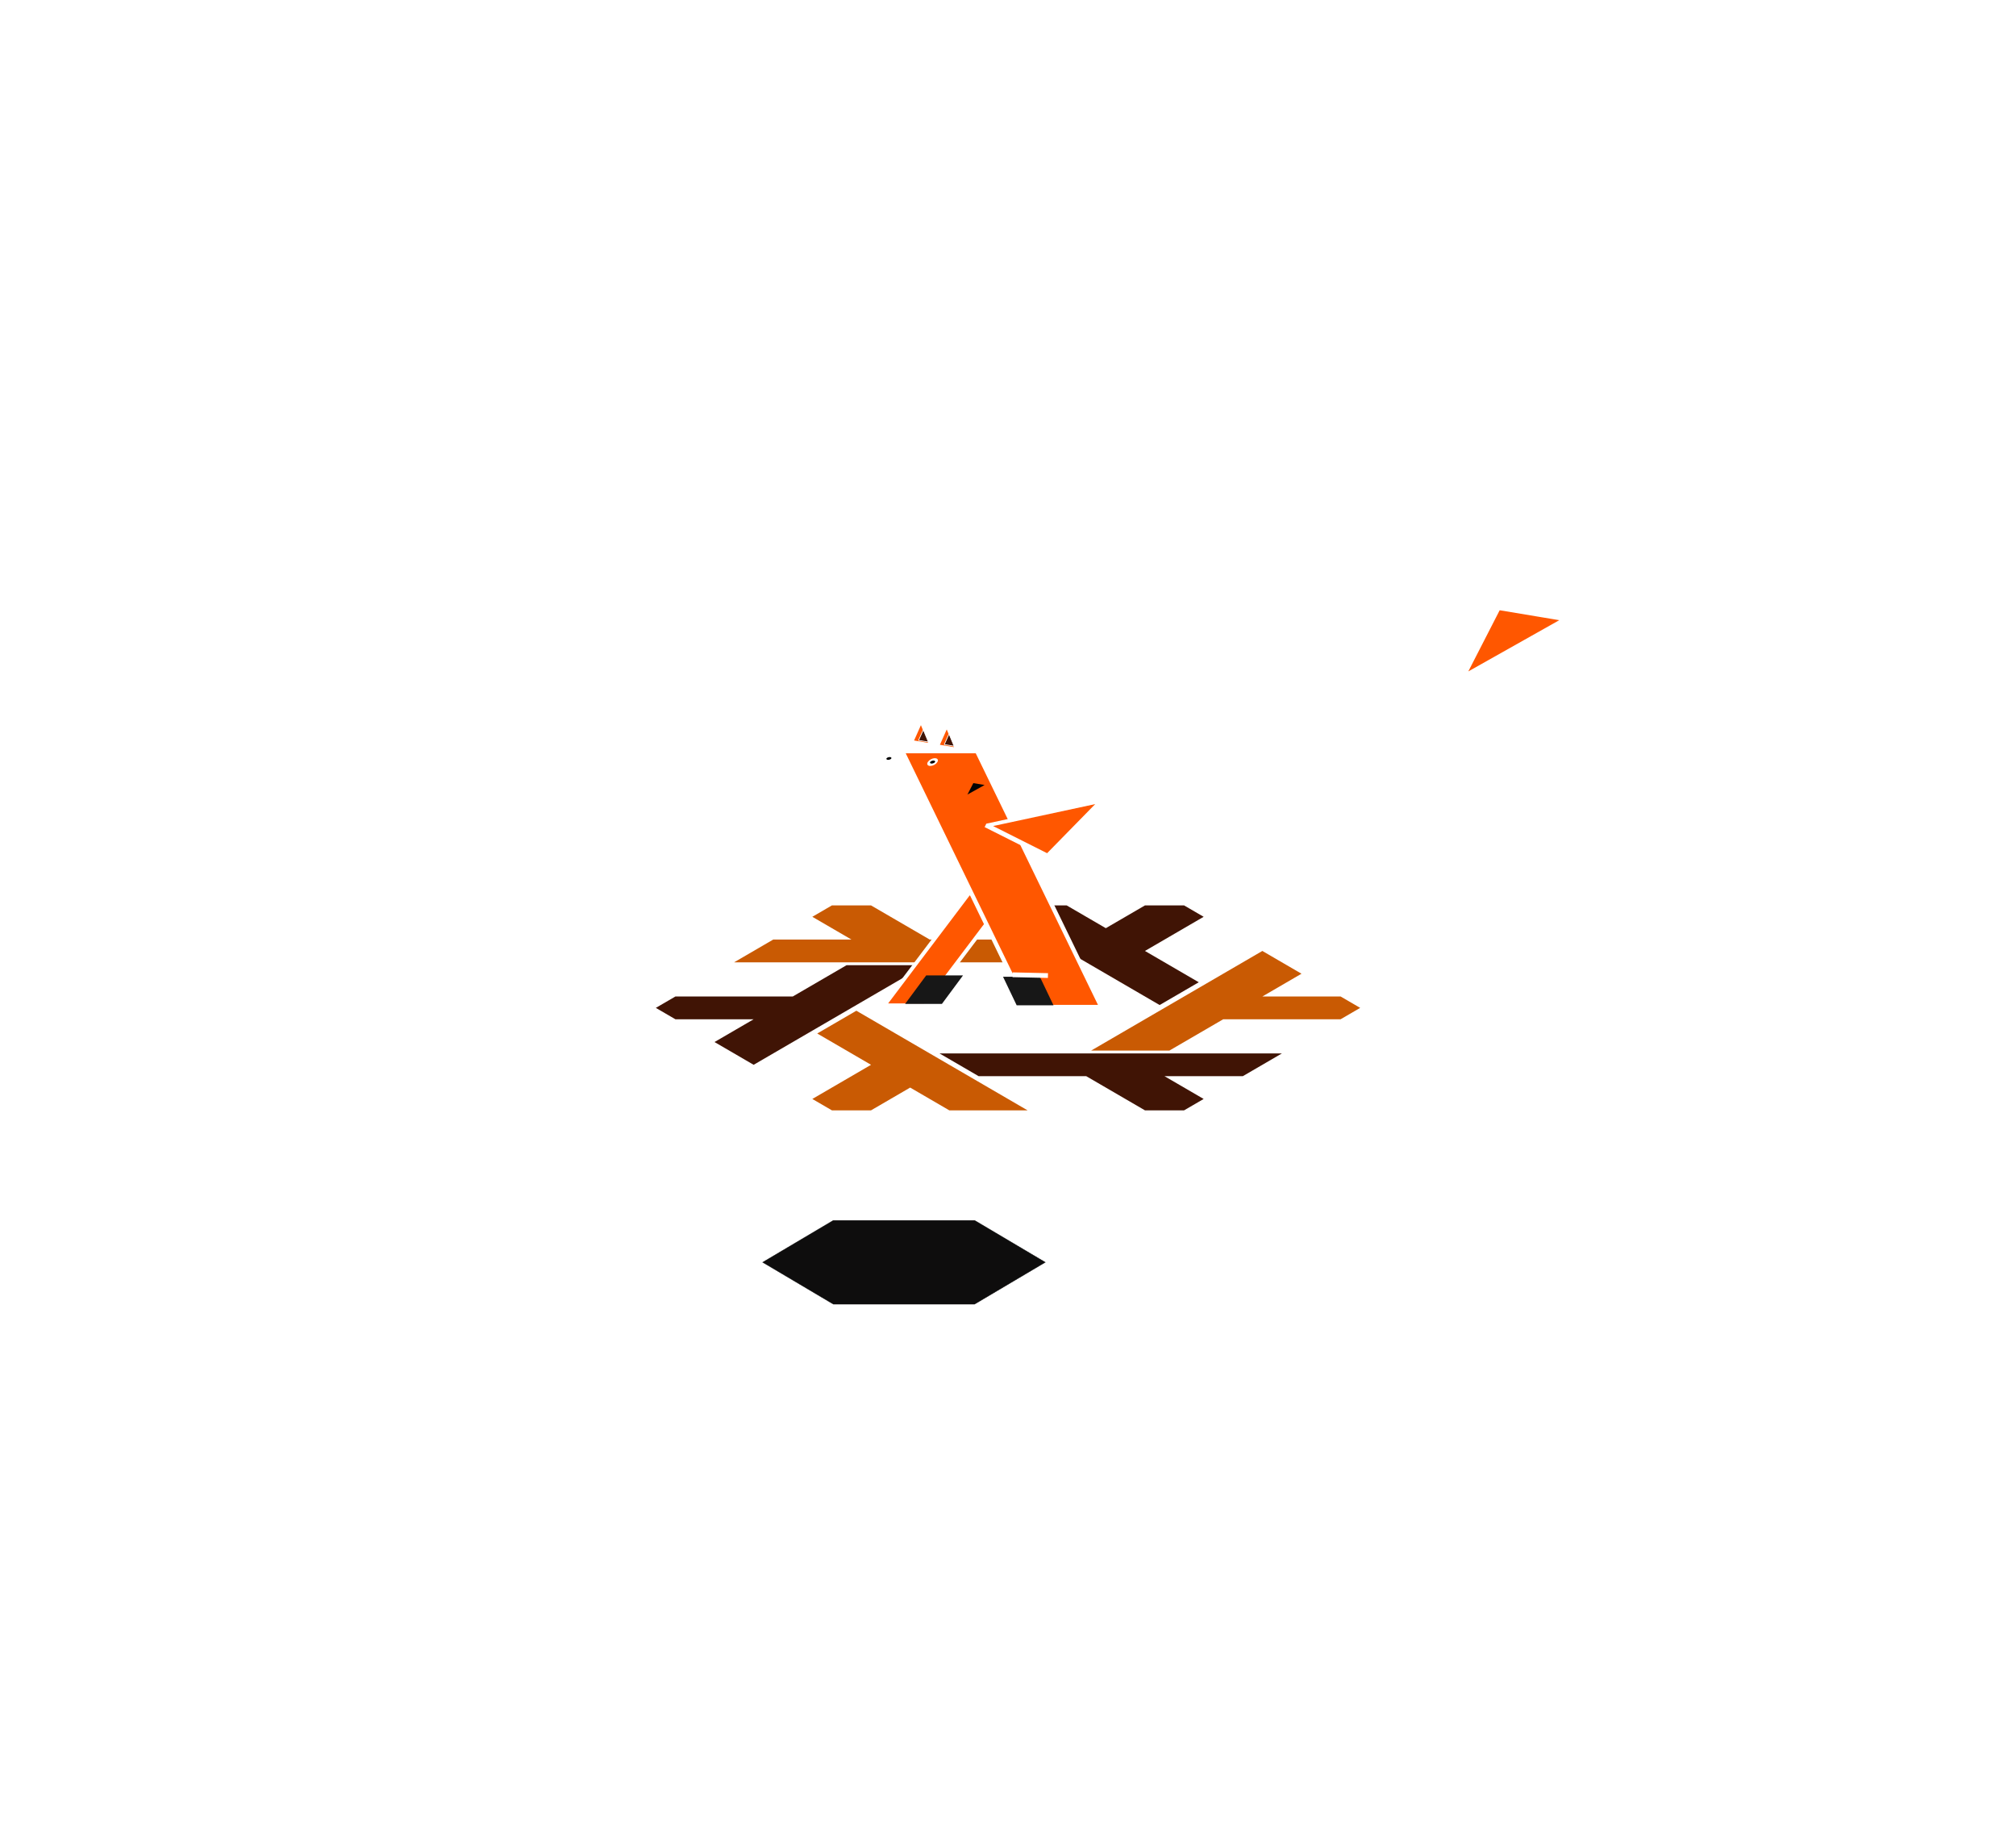
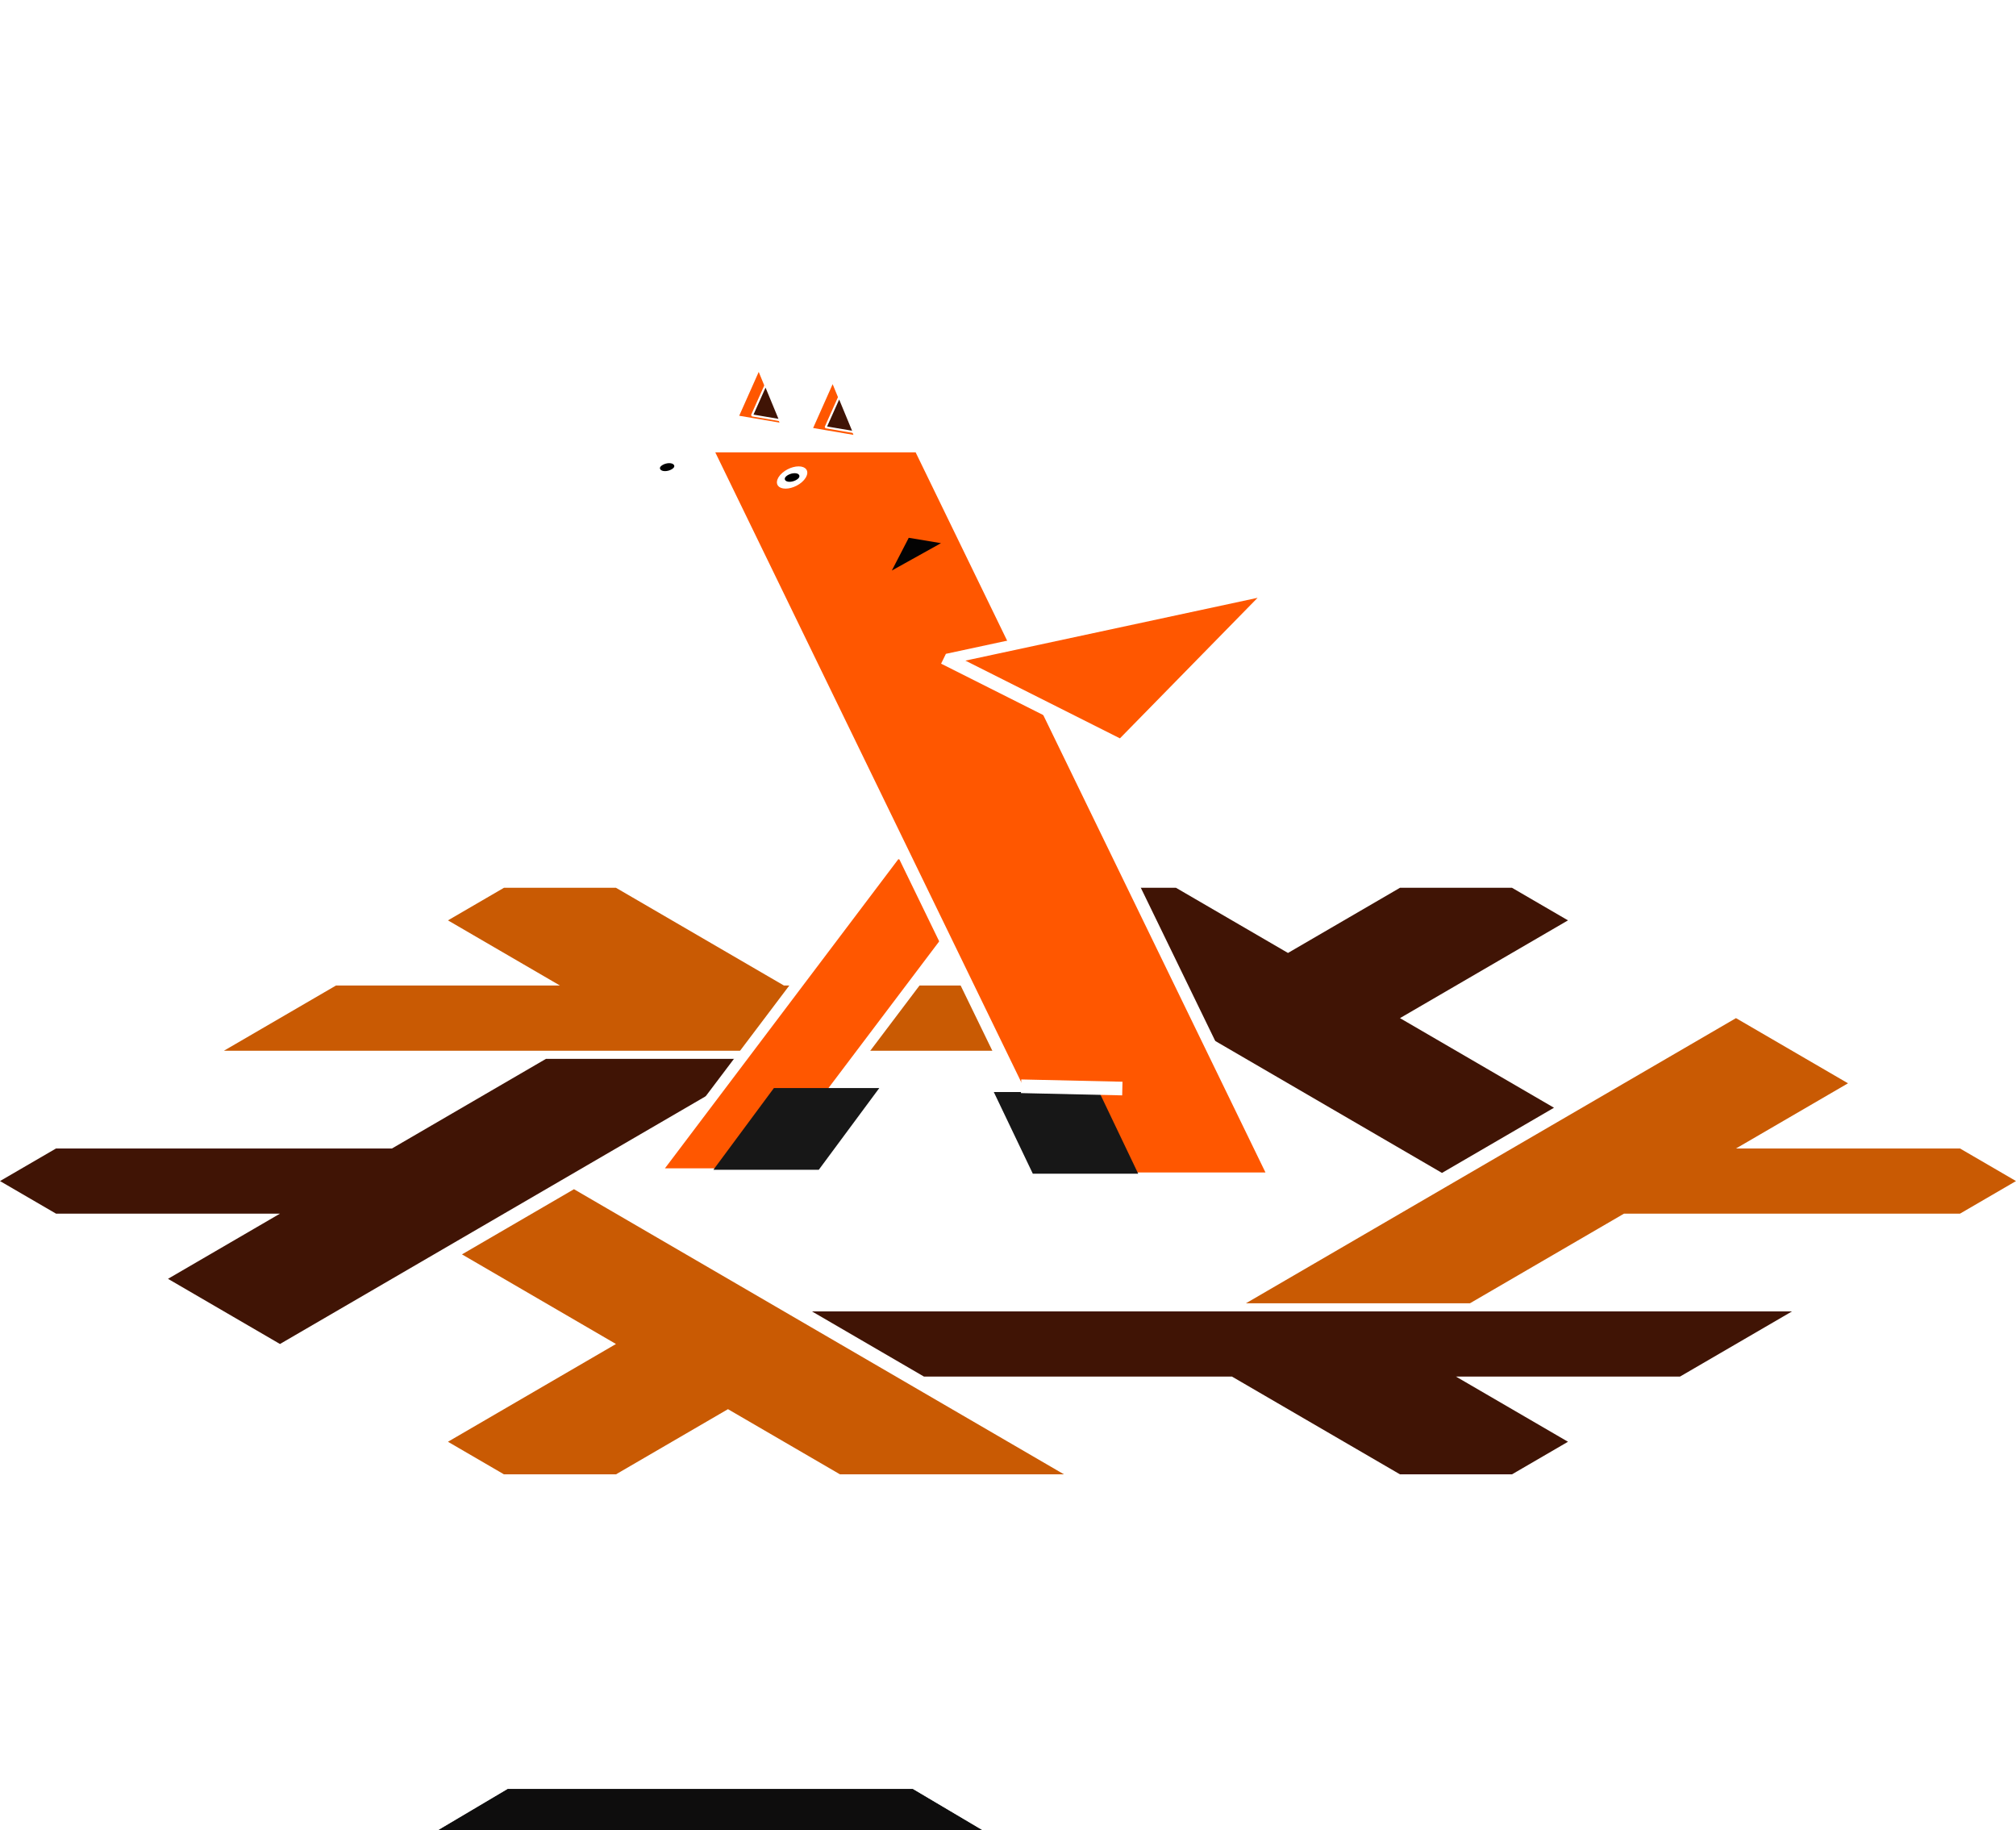
<svg xmlns="http://www.w3.org/2000/svg" xmlns:ns1="https://boxy-svg.com" viewBox="-4228.057 -2992.984 8456.115 7673.736">
-   <polygon points="-800.19 1341.35 -636.05 1245.85 82.047 1663.65 -246.23 1663.65 -410.37 1568.15 -574.51 1663.65 -738.65 1663.65 -820.72 1615.9 -574.51 1472.66" style="fill: rgb(201, 90, 3); stroke-width: 1;" />
-   <polygon points="-677.1 1054.86 -348.82 1054.86 -1066.9 1472.66 -1231 1377.16 -1066.9 1281.66 -1395.1 1281.66 -1477.2 1233.91 -1395.1 1186.17 -902.78 1186.17" style="fill: rgb(64, 20, 5); stroke-width: 1;" />
-   <polygon points="123.082 947.427 287.22 1042.92 -1149 1042.92 -984.86 947.427 -656.57 947.427 -820.72 851.931 -738.65 804.183 -574.51 804.183 -328.3 947.427" style="fill: rgb(201, 90, 3); stroke-width: 1;" />
-   <polygon points="800.155 1126.48 636.014 1221.98 -82.091 804.183 246.185 804.183 410.324 899.679 574.462 804.183 738.605 804.183 820.665 851.931 574.462 995.175" style="fill: rgb(64, 20, 5); stroke-width: 1;" />
-   <polygon points="677.045 1412.97 348.772 1412.97 1066.87 995.175 1231.02 1090.67 1066.87 1186.17 1395.15 1186.17 1477.22 1233.91 1395.15 1281.66 902.735 1281.66" style="fill: rgb(201, 90, 3); stroke-width: 1;" />
-   <polygon points="-123.13 1520.41 -287.26 1424.91 1148.94 1424.91 984.805 1520.41 656.531 1520.41 820.665 1615.9 738.605 1663.65 574.462 1663.65 328.255 1520.41" style="fill: rgb(64, 20, 5); stroke-width: 1;" />
-   <path d="M -315.24 -1344.352 L -139.532 -1047.766 L -139.532 -454.594 L -315.24 -158.008 L -490.948 -454.594 L -490.948 -1047.766 Z" ns1:shape="n-gon -315.24 -751.18 202.89 593.172 6 0 1@66ec063c" style="stroke: rgb(0, 0, 0); fill: rgb(14, 13, 13); stroke-width: 1; transform-box: fill-box; transform-origin: 50% 50%;" transform="matrix(0, -1, 1, 0, 314.8178, 1985.619)" />
-   <rect x="-1278.7" y="-618.56" width="170.809" height="472.85" style="stroke-width: 20; stroke: rgb(255, 255, 255); fill: rgb(255, 87, 0); stroke-linecap: round; stroke-linejoin: bevel;" transform="matrix(1, 0, -0.755075, 1, 648.4026, 1370.956)" />
-   <rect x="-2074.1" y="-160.07" width="154.458" height="119.694" style="stroke: rgb(0, 0, 0); stroke-width: 0; fill: rgb(23, 23, 23); transform-box: fill-box; transform-origin: 50.308% 49.705%;" transform="matrix(1, 0, -0.74053, 1, 1612.476, 1257.731)" />
-   <rect x="-2347.9" y="-1406.5" width="313.626" height="1075.18" style="stroke-width: 20; stroke: rgb(255, 255, 255); fill: rgb(255, 87, 0); stroke-linecap: round; stroke-linejoin: bevel;" transform="matrix(1, 0, 0.485872, 1, 2587.45, 1562.651)" />
-   <rect x="-2074.1" y="-160.07" width="154.458" height="119.694" style="stroke: rgb(0, 0, 0); stroke-width: 0; fill: rgb(23, 23, 23); transform-origin: -1996.4px -100.577px;" transform="matrix(1, 0, 0.477806, 1, 2129.788, 1263.545)" />
-   <path d="M -1026.387 238.97 L -975.018 548.134 L -1260.4 548.134 L -1026.387 238.97 Z" ns1:shape="triangle -1260.4 238.97 285.382 309.164 0.82 0 1@50790a47" style="stroke-linecap: round; stroke-linejoin: bevel; stroke-width: 20; stroke: rgb(255, 255, 255); fill: rgb(255, 87, 0); transform-box: fill-box; transform-origin: 50% 50%;" transform="matrix(0.893377, 0.449307, -0.883085, 0.675217, 1520.859, 665.2449)" />
-   <path d="M -322.444 57.132 L -306.306 131.046 L -395.96 131.046 L -322.444 57.132 Z" ns1:shape="triangle -395.96 57.132 89.654 73.914 0.82 0 1@aa5d4ec1" style="stroke-linecap: round; stroke-linejoin: bevel; stroke-width: 20; stroke: rgb(255, 255, 255); fill: rgb(255, 255, 255); transform-box: fill-box; transform-origin: 57.648% 53.884%;" transform="matrix(-0.978755, 0.205032, 0.2702, -1.078308, 880.2548, 958.3458)" />
-   <path d="M -1026.387 238.97 L -975.018 548.134 L -1260.4 548.134 L -1026.387 238.97 Z" ns1:shape="triangle -1260.4 238.97 285.382 309.164 0.82 0 1@50790a47" style="stroke-linecap: round; stroke-linejoin: bevel; stroke-width: 20; stroke: rgb(255, 255, 255); fill: rgb(255, 87, 0); transform-origin: -1117.71px 393.552px;" transform="matrix(-0.98643, -0.164183, 0.643143, -0.906711, 742.8322, -107.7214)" />
-   <path d="M -42.771 68.415 L 21.618 171.667 L -69.199 171.667 L -42.771 68.415 Z" ns1:shape="triangle -69.199 68.415 90.817 103.252 0.291 0 1@b01645ec" style="fill: rgb(255, 87, 0); stroke: rgb(255, 255, 255); stroke-width: 20; stroke-linecap: round; stroke-linejoin: bevel; transform-box: fill-box; transform-origin: 50% 50%;" transform="matrix(0.985888, 0.167406, -0.167406, 0.985888, -311.3153, -37.42482)" />
-   <path d="M -42.771 68.415 L 21.618 171.667 L -69.199 171.667 L -42.771 68.415 Z" ns1:shape="triangle -69.199 68.415 90.817 103.252 0.291 0 1@b01645ec" style="fill: rgb(255, 87, 0); stroke: rgb(255, 255, 255); stroke-width: 20; stroke-linecap: round; stroke-linejoin: bevel; transform-origin: -23.79px 120.041px;" transform="matrix(0.985888, 0.167406, -0.167406, 0.985888, -202.9762, -19.46566)" />
-   <path d="M -19.66 31.263 L 9.936 78.445 L -31.808 78.445 L -19.66 31.263 Z" ns1:shape="triangle -31.808 31.263 41.744 47.182 0.291 0 1@6715bec4" style="stroke: rgb(255, 255, 255); stroke-linecap: round; stroke-linejoin: bevel; stroke-width: 3; fill: rgb(64, 20, 5); transform-origin: -10.936px 54.854px;" transform="matrix(0.985888, 0.167406, -0.167406, 0.985888, -330.632, 39.99829)" />
-   <path d="M -19.66 31.263 L 9.936 78.445 L -31.808 78.445 L -19.66 31.263 Z" ns1:shape="triangle -31.808 31.263 41.744 47.182 0.291 0 1@6715bec4" style="stroke: rgb(255, 255, 255); stroke-linecap: round; stroke-linejoin: bevel; stroke-width: 3; fill: rgb(64, 20, 5); transform-origin: -10.936px 54.854px;" transform="matrix(0.985888, 0.167406, -0.167406, 0.985888, -222.7455, 57.41056)" />
-   <path d="M -172.364 39.721 L -163.738 91.111 L -211.66 91.111 L -172.364 39.721 Z" ns1:shape="triangle -211.66 39.721 47.922 51.39 0.82 0 1@edb99a59" style="stroke-linecap: round; stroke-linejoin: bevel; stroke: rgb(255, 255, 255); stroke-width: 0; fill: rgb(3, 3, 3); transform-box: fill-box; transform-origin: 78.449% 3.256%;" transform="matrix(-0.98643, -0.164183, 0.647862, -0.905926, -365.9881, 347.0181)" />
-   <ellipse style="stroke-width: 10; stroke: rgb(255, 255, 255); transform-box: fill-box; transform-origin: 50.323% 49.556%;" cx="-69.415" cy="202.786" rx="15.131" ry="10.839" transform="matrix(1, 0, -0.530169, 1, -322.6138, -14.95204)" />
-   <ellipse style="stroke-width: 10; stroke: rgb(255, 255, 255);" cx="3.684" cy="219.659" rx="15.131" ry="11.308" transform="matrix(1, 0, -0.588264, 1, -190.8507, -16.64712)" />
-   <line style="fill: none; stroke-width: 20; stroke: rgb(255, 255, 255);" x1="19.22" y1="1095.02" x2="167.573" y2="1098.36" />
+   <g transform="matrix(2.862191, 0, 0, 2.862191, -0.028664, -1571.471)">
+     <polygon points="-800.19 1341.35 -636.05 1245.85 82.047 1663.65 -246.23 1663.65 -410.37 1568.15 -574.51 1663.65 -738.65 1663.65 -820.72 1615.9 -574.51 1472.66" style="fill: rgb(201, 90, 3); stroke-width: 1;" />
+     <polygon points="-677.1 1054.86 -348.82 1054.86 -1066.9 1472.66 -1231 1377.16 -1066.9 1281.66 -1395.1 1281.66 -1477.2 1233.91 -1395.1 1186.17 -902.78 1186.17" style="fill: rgb(64, 20, 5); stroke-width: 1;" />
+     <polygon points="123.082 947.427 287.22 1042.92 -1149 1042.92 -984.86 947.427 -656.57 947.427 -820.72 851.931 -738.65 804.183 -574.51 804.183 -328.3 947.427" style="fill: rgb(201, 90, 3); stroke-width: 1;" />
+     <polygon points="800.155 1126.48 636.014 1221.98 -82.091 804.183 246.185 804.183 410.324 899.679 574.462 804.183 738.605 804.183 820.665 851.931 574.462 995.175" style="fill: rgb(64, 20, 5); stroke-width: 1;" />
+     <polygon points="677.045 1412.97 348.772 1412.97 1066.87 995.175 1231.02 1090.67 1066.87 1186.17 1395.15 1186.17 1477.22 1233.91 1395.15 1281.66 902.735 1281.66" style="fill: rgb(201, 90, 3); stroke-width: 1;" />
+     <polygon points="-123.13 1520.41 -287.26 1424.91 1148.94 1424.91 984.805 1520.41 656.531 1520.41 820.665 1615.9 738.605 1663.65 574.462 1663.65 328.255 1520.41" style="fill: rgb(64, 20, 5); stroke-width: 1;" />
+     <path d="M -315.24 -1344.352 L -139.532 -1047.766 L -139.532 -454.594 L -315.24 -158.008 L -490.948 -454.594 L -490.948 -1047.766 Z" ns1:shape="n-gon -315.24 -751.18 202.89 593.172 6 0 1@66ec063c" style="stroke: rgb(0, 0, 0); fill: rgb(14, 13, 13); stroke-width: 1; transform-box: fill-box; transform-origin: 50% 50%;" transform="matrix(0, -1, 1, 0, 314.8178, 1985.619)" />
+     <rect x="-1278.7" y="-618.56" width="170.809" height="472.85" style="stroke-width: 20; stroke: rgb(255, 255, 255); fill: rgb(255, 87, 0); stroke-linecap: round; stroke-linejoin: bevel;" transform="matrix(1, 0, -0.755075, 1, 648.4026, 1370.956)" />
+     <rect x="-2074.1" y="-160.07" width="154.458" height="119.694" style="stroke: rgb(0, 0, 0); stroke-width: 0; fill: rgb(23, 23, 23); transform-box: fill-box; transform-origin: 50.308% 49.705%;" transform="matrix(1, 0, -0.74053, 1, 1612.476, 1257.731)" />
+     <rect x="-2347.9" y="-1406.5" width="313.626" height="1075.18" style="stroke-width: 20; stroke: rgb(255, 255, 255); fill: rgb(255, 87, 0); stroke-linecap: round; stroke-linejoin: bevel;" transform="matrix(1, 0, 0.485872, 1, 2587.45, 1562.651)" />
+     <rect x="-2074.1" y="-160.07" width="154.458" height="119.694" style="stroke: rgb(0, 0, 0); stroke-width: 0; fill: rgb(23, 23, 23); transform-origin: -1996.4px -100.577px;" transform="matrix(1, 0, 0.477806, 1, 2129.788, 1263.545)" />
+     <path d="M -1026.387 238.97 L -975.018 548.134 L -1260.4 548.134 L -1026.387 238.97 Z" ns1:shape="triangle -1260.4 238.97 285.382 309.164 0.82 0 1@50790a47" style="stroke-linecap: round; stroke-linejoin: bevel; stroke-width: 20; stroke: rgb(255, 255, 255); fill: rgb(255, 87, 0); transform-box: fill-box; transform-origin: 50% 50%;" transform="matrix(0.893377, 0.449307, -0.883085, 0.675217, 1520.858, 665.2448)" />
+     <path d="M -322.444 57.132 L -306.306 131.046 L -395.96 131.046 L -322.444 57.132 Z" ns1:shape="triangle -395.96 57.132 89.654 73.914 0.82 0 1@aa5d4ec1" style="stroke-linecap: round; stroke-linejoin: bevel; stroke-width: 20; stroke: rgb(255, 255, 255); fill: rgb(255, 255, 255); transform-box: fill-box; transform-origin: 57.648% 53.884%;" transform="matrix(-0.978755, 0.205032, 0.2702, -1.078308, 880.2549, 958.3458)" />
+     <path d="M -1026.387 238.97 L -975.018 548.134 L -1260.4 548.134 L -1026.387 238.97 Z" ns1:shape="triangle -1260.4 238.97 285.382 309.164 0.82 0 1@50790a47" style="stroke-linecap: round; stroke-linejoin: bevel; stroke-width: 20; stroke: rgb(255, 255, 255); fill: rgb(255, 87, 0); transform-origin: -1117.71px 393.552px;" transform="matrix(-0.98643, -0.164183, 0.643143, -0.906711, 742.8324, -107.7215)" />
+     <path d="M -42.771 68.415 L 21.618 171.667 L -69.199 171.667 L -42.771 68.415 Z" ns1:shape="triangle -69.199 68.415 90.817 103.252 0.291 0 1@b01645ec" style="fill: rgb(255, 87, 0); stroke: rgb(255, 255, 255); stroke-width: 20; stroke-linecap: round; stroke-linejoin: bevel; transform-box: fill-box; transform-origin: 50% 50%;" transform="matrix(0.985888, 0.167406, -0.167406, 0.985888, -311.3153, -37.42481)" />
+     <path d="M -42.771 68.415 L 21.618 171.667 L -69.199 171.667 L -42.771 68.415 Z" ns1:shape="triangle -69.199 68.415 90.817 103.252 0.291 0 1@b01645ec" style="fill: rgb(255, 87, 0); stroke: rgb(255, 255, 255); stroke-width: 20; stroke-linecap: round; stroke-linejoin: bevel; transform-origin: -23.79px 120.041px;" transform="matrix(0.985888, 0.167406, -0.167406, 0.985888, -202.9762, -19.46565)" />
+     <path d="M -19.66 31.263 L 9.936 78.445 L -31.808 78.445 L -19.66 31.263 Z" ns1:shape="triangle -31.808 31.263 41.744 47.182 0.291 0 1@6715bec4" style="stroke: rgb(255, 255, 255); stroke-linecap: round; stroke-linejoin: bevel; stroke-width: 3; fill: rgb(64, 20, 5); transform-origin: -10.936px 54.854px;" transform="matrix(0.985888, 0.167406, -0.167406, 0.985888, -330.632, 39.9983)" />
+     <path d="M -19.66 31.263 L 9.936 78.445 L -31.808 78.445 L -19.66 31.263 Z" ns1:shape="triangle -31.808 31.263 41.744 47.182 0.291 0 1@6715bec4" style="stroke: rgb(255, 255, 255); stroke-linecap: round; stroke-linejoin: bevel; stroke-width: 3; fill: rgb(64, 20, 5); transform-origin: -10.936px 54.854px;" transform="matrix(0.985888, 0.167406, -0.167406, 0.985888, -222.7455, 57.41056)" />
+     <path d="M -172.364 39.721 L -163.738 91.111 L -211.66 91.111 L -172.364 39.721 Z" ns1:shape="triangle -211.66 39.721 47.922 51.39 0.82 0 1@edb99a59" style="stroke-linecap: round; stroke-linejoin: bevel; stroke: rgb(255, 255, 255); stroke-width: 0; fill: rgb(3, 3, 3); transform-box: fill-box; transform-origin: 78.449% 3.256%;" transform="matrix(-0.98643, -0.164183, 0.647862, -0.905926, -365.9881, 347.0181)" />
+     <ellipse style="stroke-width: 10; stroke: rgb(255, 255, 255); transform-box: fill-box; transform-origin: 50.323% 49.556%;" cx="-69.415" cy="202.786" rx="15.131" ry="10.839" transform="matrix(1, 0, -0.530169, 1, -322.6138, -14.95205)" />
+     <ellipse style="stroke-width: 10; stroke: rgb(255, 255, 255);" cx="3.684" cy="219.659" rx="15.131" ry="11.308" transform="matrix(1, 0, -0.588264, 1, -190.8507, -16.64712)" />
+     <line style="fill: none; stroke-width: 20; stroke: rgb(255, 255, 255);" x1="19.22" y1="1095.02" x2="167.573" y2="1098.36" />
+   </g>
</svg>
